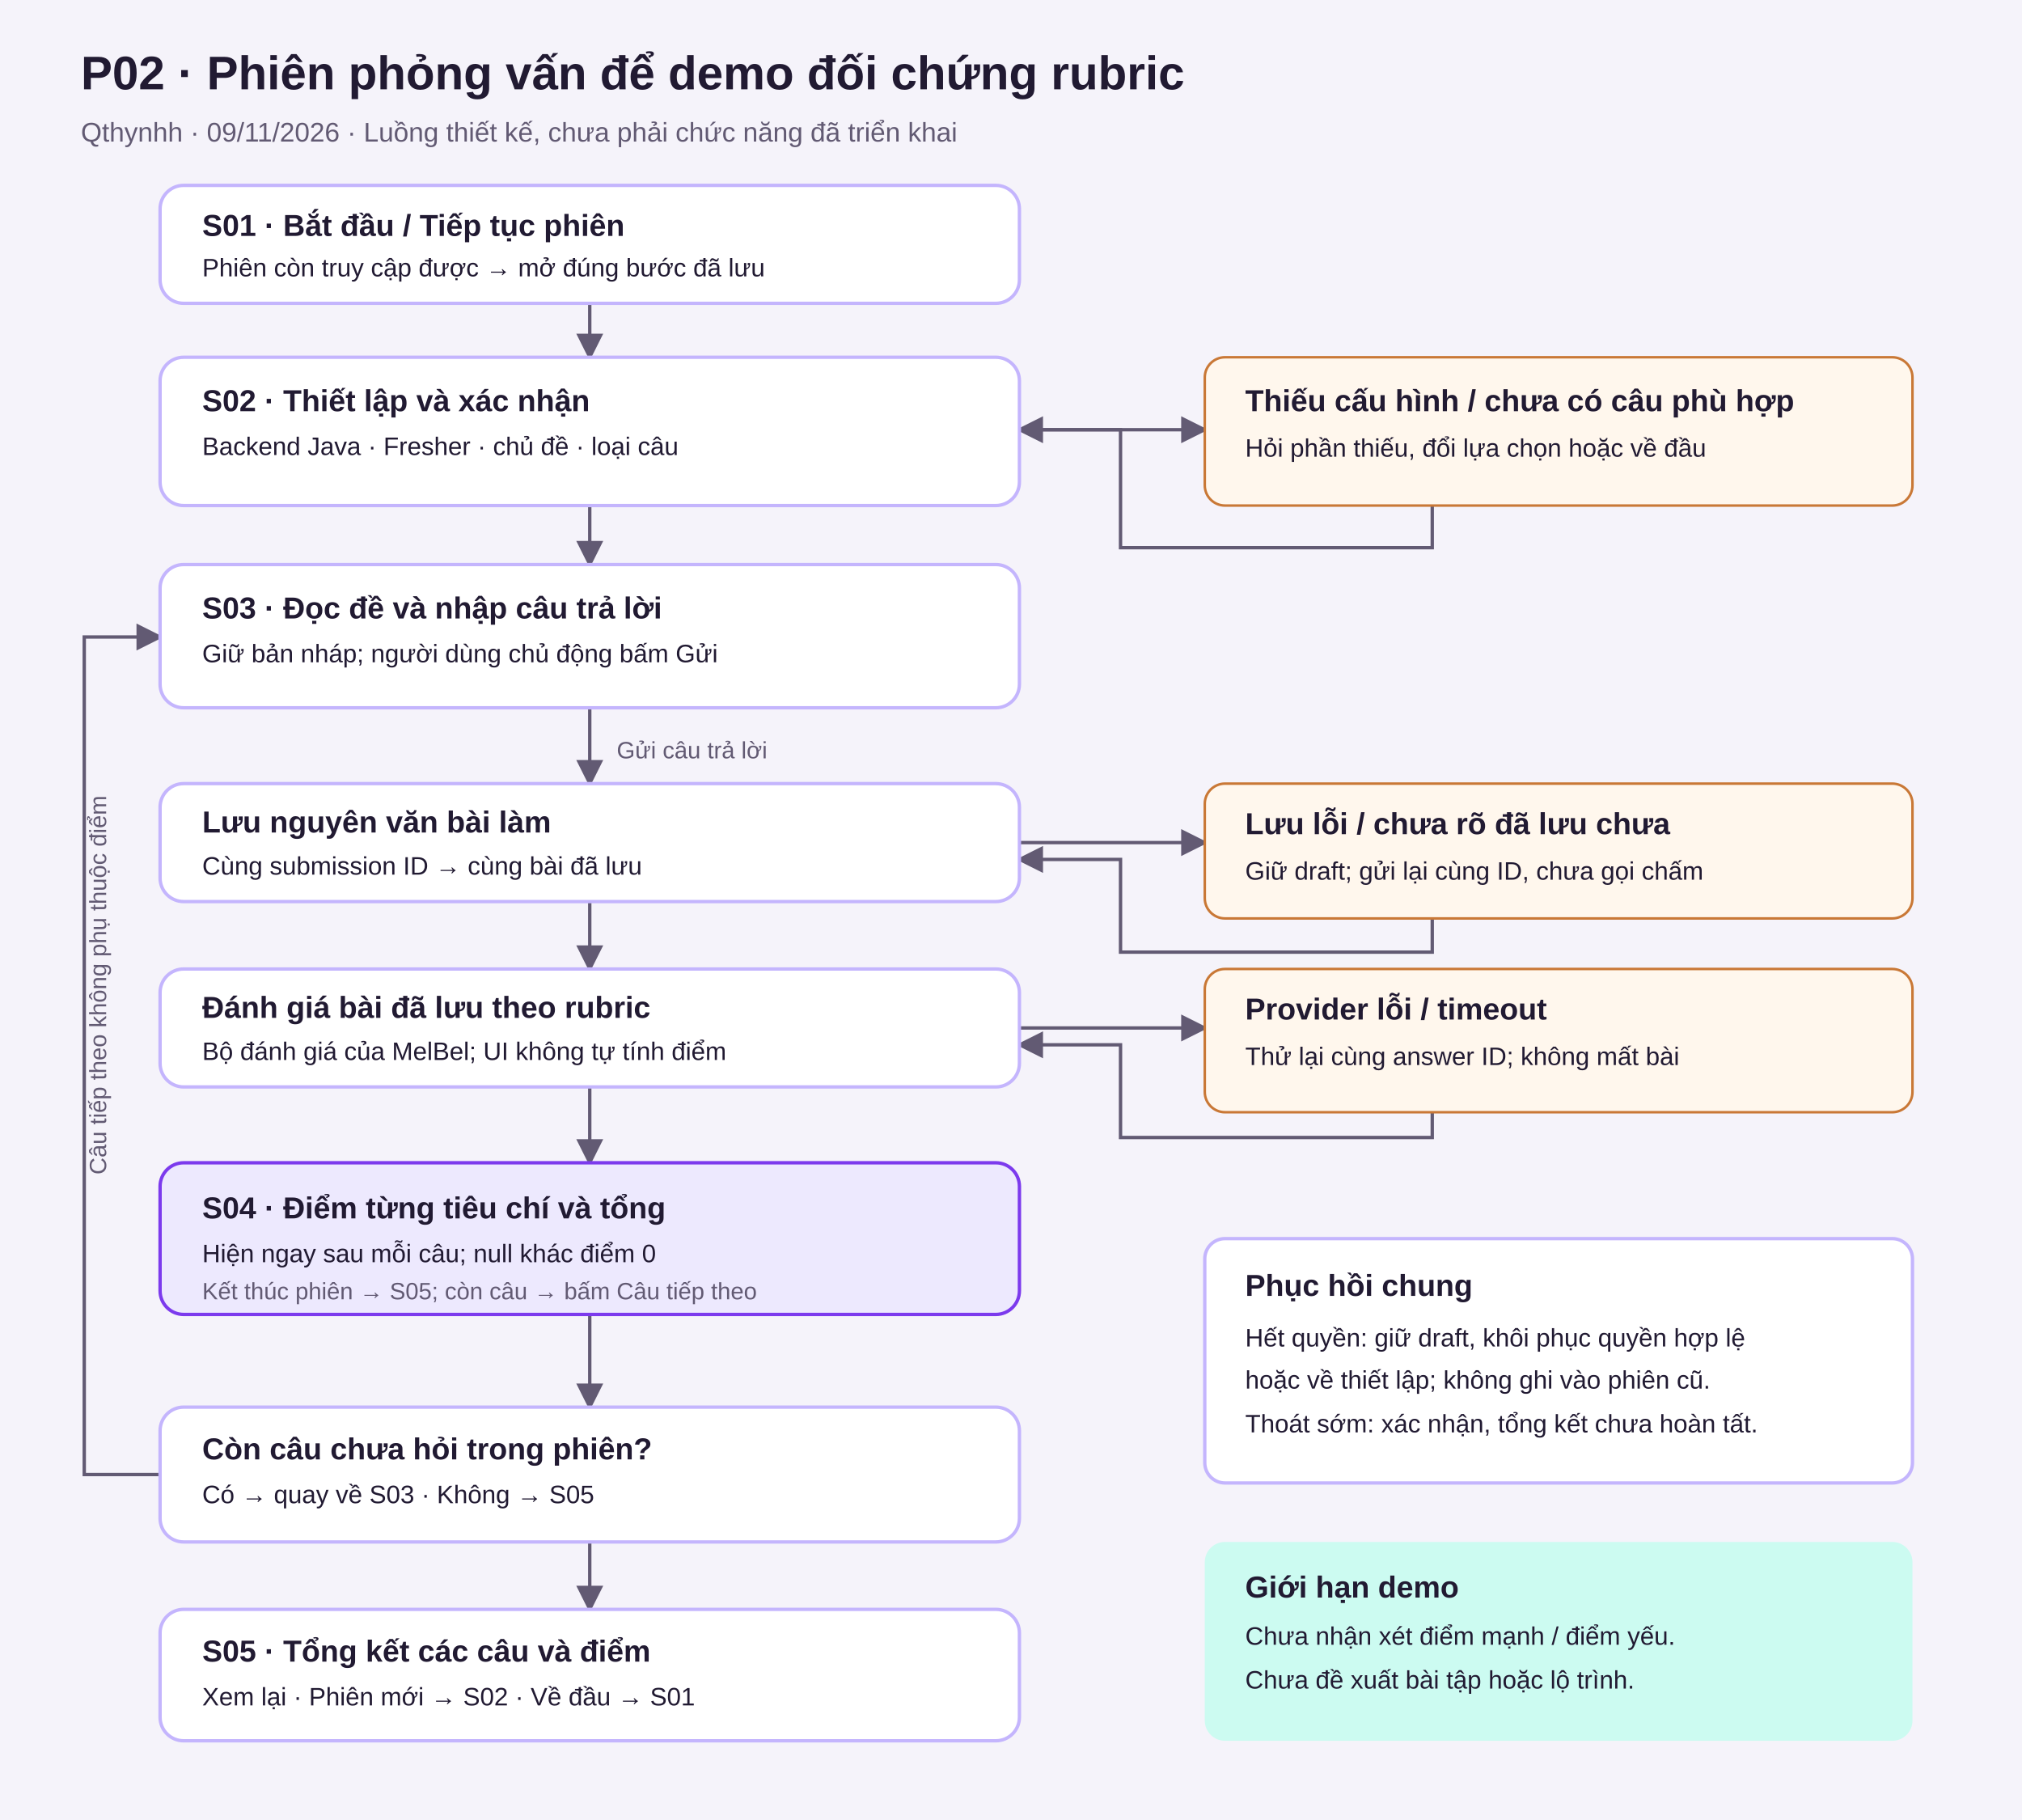
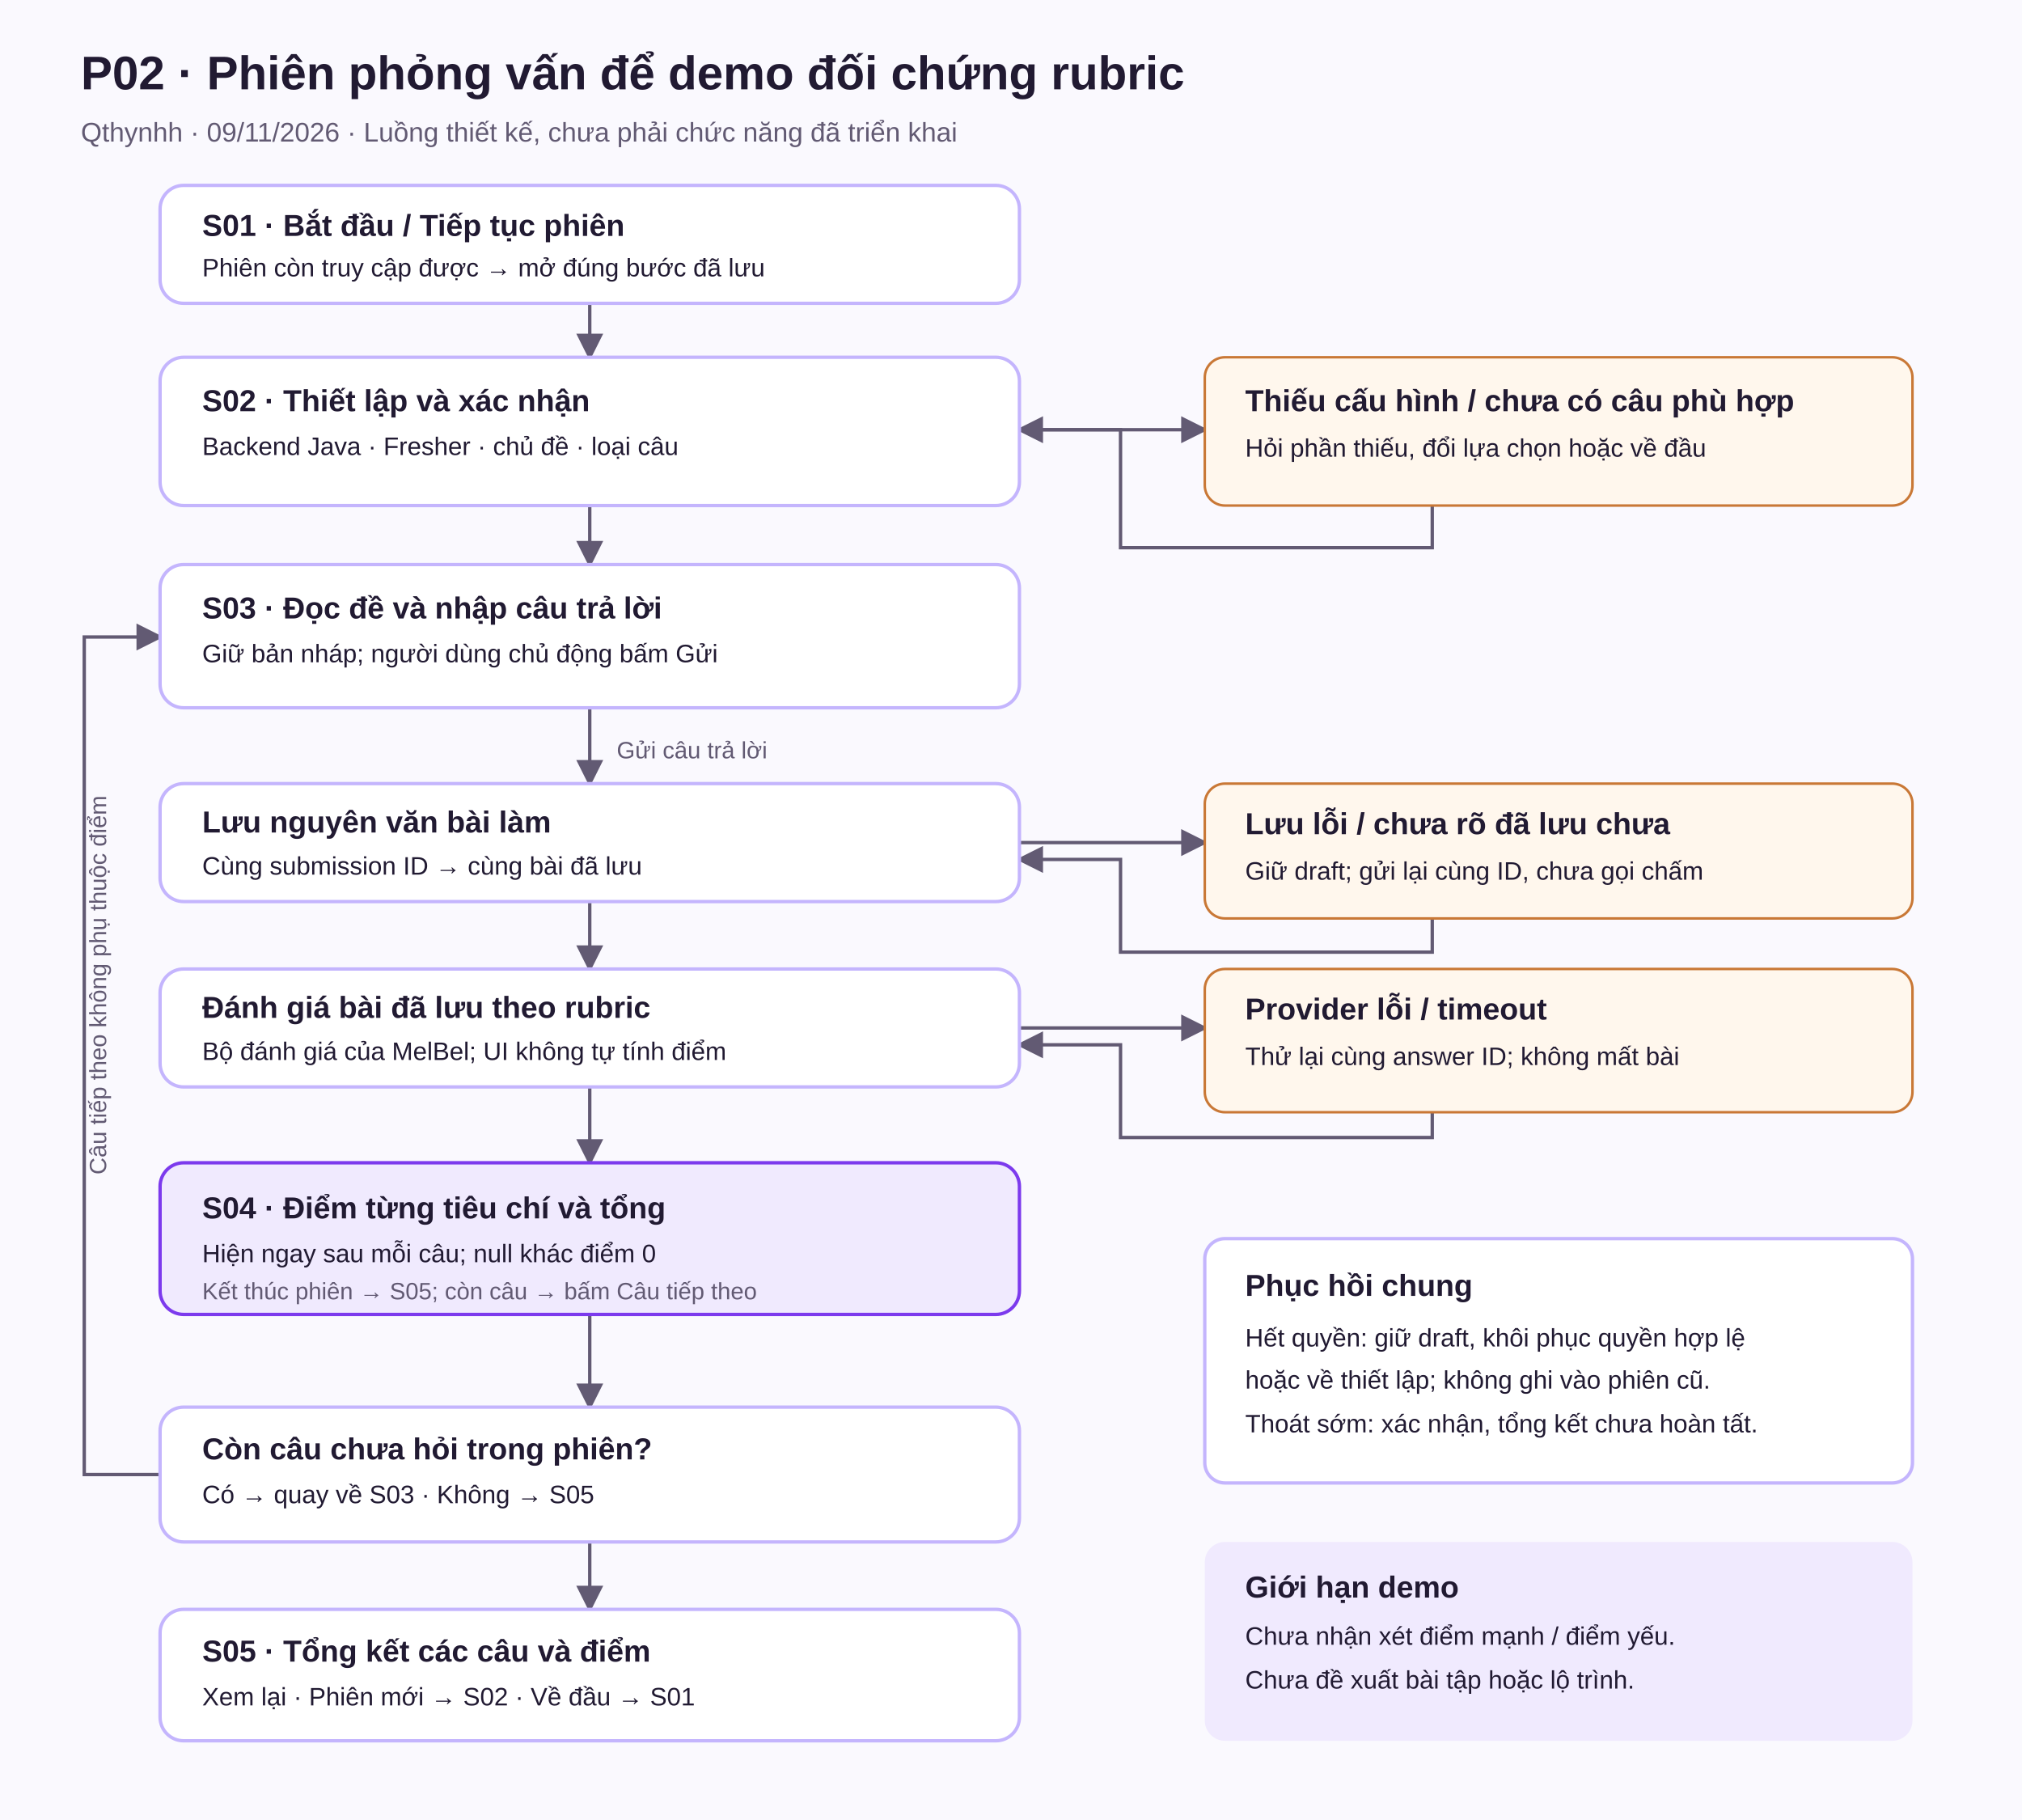
<svg xmlns="http://www.w3.org/2000/svg" width="1200" height="1080" viewBox="0 0 1200 1080" role="img" aria-labelledby="title desc">
  <defs>
    <marker id="arrow" markerWidth="8" markerHeight="8" refX="7" refY="4" orient="auto">
      <path d="M0 0 L8 4 L0 8 Z" fill="#625A73" />
    </marker>
    <style>text{font-family:'Segoe UI',Arial,sans-serif;fill:#211A32} .head{font-size:28px;font-weight:700}.sub{font-size:16px;fill:#625A73}.label{font-size:18px;font-weight:600}.body{font-size:15px}.edge{fill:none;stroke:#625A73;stroke-width:2;marker-end:url(#arrow)}.box{fill:white;stroke:#C4B5FD;stroke-width:2}.err{fill:#FFF7ED;stroke:#C97836;stroke-width:1.5}.tag{font-size:14px;fill:#625A73}</style>
  </defs>
-   <rect width="1200" height="1080" fill="#F5F3FA" />
+   <rect width="1200" height="1080" fill="#FAF9FE" />
  <text x="48" y="53" class="head">P02 · Phiên phỏng vấn để demo đối chứng rubric</text>
  <text x="48" y="84" class="sub">Qthynhh · 09/11/2026 · Luồng thiết kế, chưa phải chức năng đã triển khai</text>
  <path class="edge" d="M350 180 V212" />
  <path class="edge" d="M350 300 V335" />
  <path class="edge" d="M350 420 V465" />
  <path class="edge" d="M350 535 V575" />
  <path class="edge" d="M350 645 V690" />
  <path class="edge" d="M350 780 V835" />
  <path class="edge" d="M350 915 V955" />
  <path class="edge" d="M605 255 H715" />
  <path class="edge" d="M850 300 V325 H665 V255 H605" />
  <path class="edge" d="M605 500 H715" />
  <path class="edge" d="M850 545 V565 H665 V510 H605" />
  <path class="edge" d="M605 610 H715" />
  <path class="edge" d="M850 660 V675 H665 V620 H605" />
  <path class="edge" d="M95 875 H50 V378 H95" />
  <rect x="95" y="110" width="510" height="70" rx="14" class="box" />
  <text x="120" y="140" class="label">S01 · Bắt đầu / Tiếp tục phiên</text>
  <text x="120" y="164" class="body">Phiên còn truy cập được → mở đúng bước đã lưu</text>
  <rect x="95" y="212" width="510" height="88" rx="14" class="box" />
  <text x="120" y="244" class="label">S02 · Thiết lập và xác nhận</text>
  <text x="120" y="270" class="body">Backend Java · Fresher · chủ đề · loại câu</text>
  <rect x="95" y="335" width="510" height="85" rx="14" class="box" />
  <text x="120" y="367" class="label">S03 · Đọc đề và nhập câu trả lời</text>
  <text x="120" y="393" class="body">Giữ bản nháp; người dùng chủ động bấm Gửi</text>
  <text x="366" y="450" class="tag">Gửi câu trả lời</text>
  <rect x="95" y="465" width="510" height="70" rx="14" class="box" />
  <text x="120" y="494" class="label">Lưu nguyên văn bài làm</text>
  <text x="120" y="519" class="body">Cùng submission ID → cùng bài đã lưu</text>
  <rect x="95" y="575" width="510" height="70" rx="14" class="box" />
  <text x="120" y="604" class="label">Đánh giá bài đã lưu theo rubric</text>
  <text x="120" y="629" class="body">Bộ đánh giá của MelBel; UI không tự tính điểm</text>
-   <rect x="95" y="690" width="510" height="90" rx="14" fill="#EDE9FE" stroke="#7C3AED" stroke-width="2" />
+   <rect x="95" y="690" width="510" height="90" rx="14" fill="#F0EAFE" stroke="#7C3AED" stroke-width="2" />
  <text x="120" y="723" class="label">S04 · Điểm từng tiêu chí và tổng</text>
  <text x="120" y="749" class="body">Hiện ngay sau mỗi câu; null khác điểm 0</text>
  <text x="120" y="771" class="tag">Kết thúc phiên → S05; còn câu → bấm Câu tiếp theo</text>
  <rect x="95" y="835" width="510" height="80" rx="14" class="box" />
  <text x="120" y="866" class="label">Còn câu chưa hỏi trong phiên?</text>
  <text x="120" y="892" class="body">Có → quay về S03 · Không → S05</text>
  <text x="63" y="697" class="tag" transform="rotate(-90 63 697)">Câu tiếp theo không phụ thuộc điểm</text>
  <rect x="95" y="955" width="510" height="78" rx="14" class="box" />
  <text x="120" y="986" class="label">S05 · Tổng kết các câu và điểm</text>
  <text x="120" y="1012" class="body">Xem lại · Phiên mới → S02 · Về đầu → S01</text>
  <rect x="715" y="212" width="420" height="88" rx="12" class="err" />
  <text x="739" y="244" class="label">Thiếu cấu hình / chưa có câu phù hợp</text>
  <text x="739" y="271" class="body">Hỏi phần thiếu, đổi lựa chọn hoặc về đầu</text>
  <rect x="715" y="465" width="420" height="80" rx="12" class="err" />
  <text x="739" y="495" class="label">Lưu lỗi / chưa rõ đã lưu chưa</text>
  <text x="739" y="522" class="body">Giữ draft; gửi lại cùng ID, chưa gọi chấm</text>
  <rect x="715" y="575" width="420" height="85" rx="12" class="err" />
  <text x="739" y="605" class="label">Provider lỗi / timeout</text>
  <text x="739" y="632" class="body">Thử lại cùng answer ID; không mất bài</text>
  <rect x="715" y="735" width="420" height="145" rx="12" class="box" />
  <text x="739" y="769" class="label">Phục hồi chung</text>
  <text x="739" y="799" class="body">Hết quyền: giữ draft, khôi phục quyền hợp lệ</text>
  <text x="739" y="824" class="body">hoặc về thiết lập; không ghi vào phiên cũ.</text>
  <text x="739" y="850" class="body">Thoát sớm: xác nhận, tổng kết chưa hoàn tất.</text>
-   <rect x="715" y="915" width="420" height="118" rx="12" fill="#CCFBF1" />
+   <rect x="715" y="915" width="420" height="118" rx="12" fill="#F0EAFE" />
  <text x="739" y="948" class="label">Giới hạn demo</text>
  <text x="739" y="976" class="body">Chưa nhận xét điểm mạnh / điểm yếu.</text>
  <text x="739" y="1002" class="body">Chưa đề xuất bài tập hoặc lộ trình.</text>
</svg>
